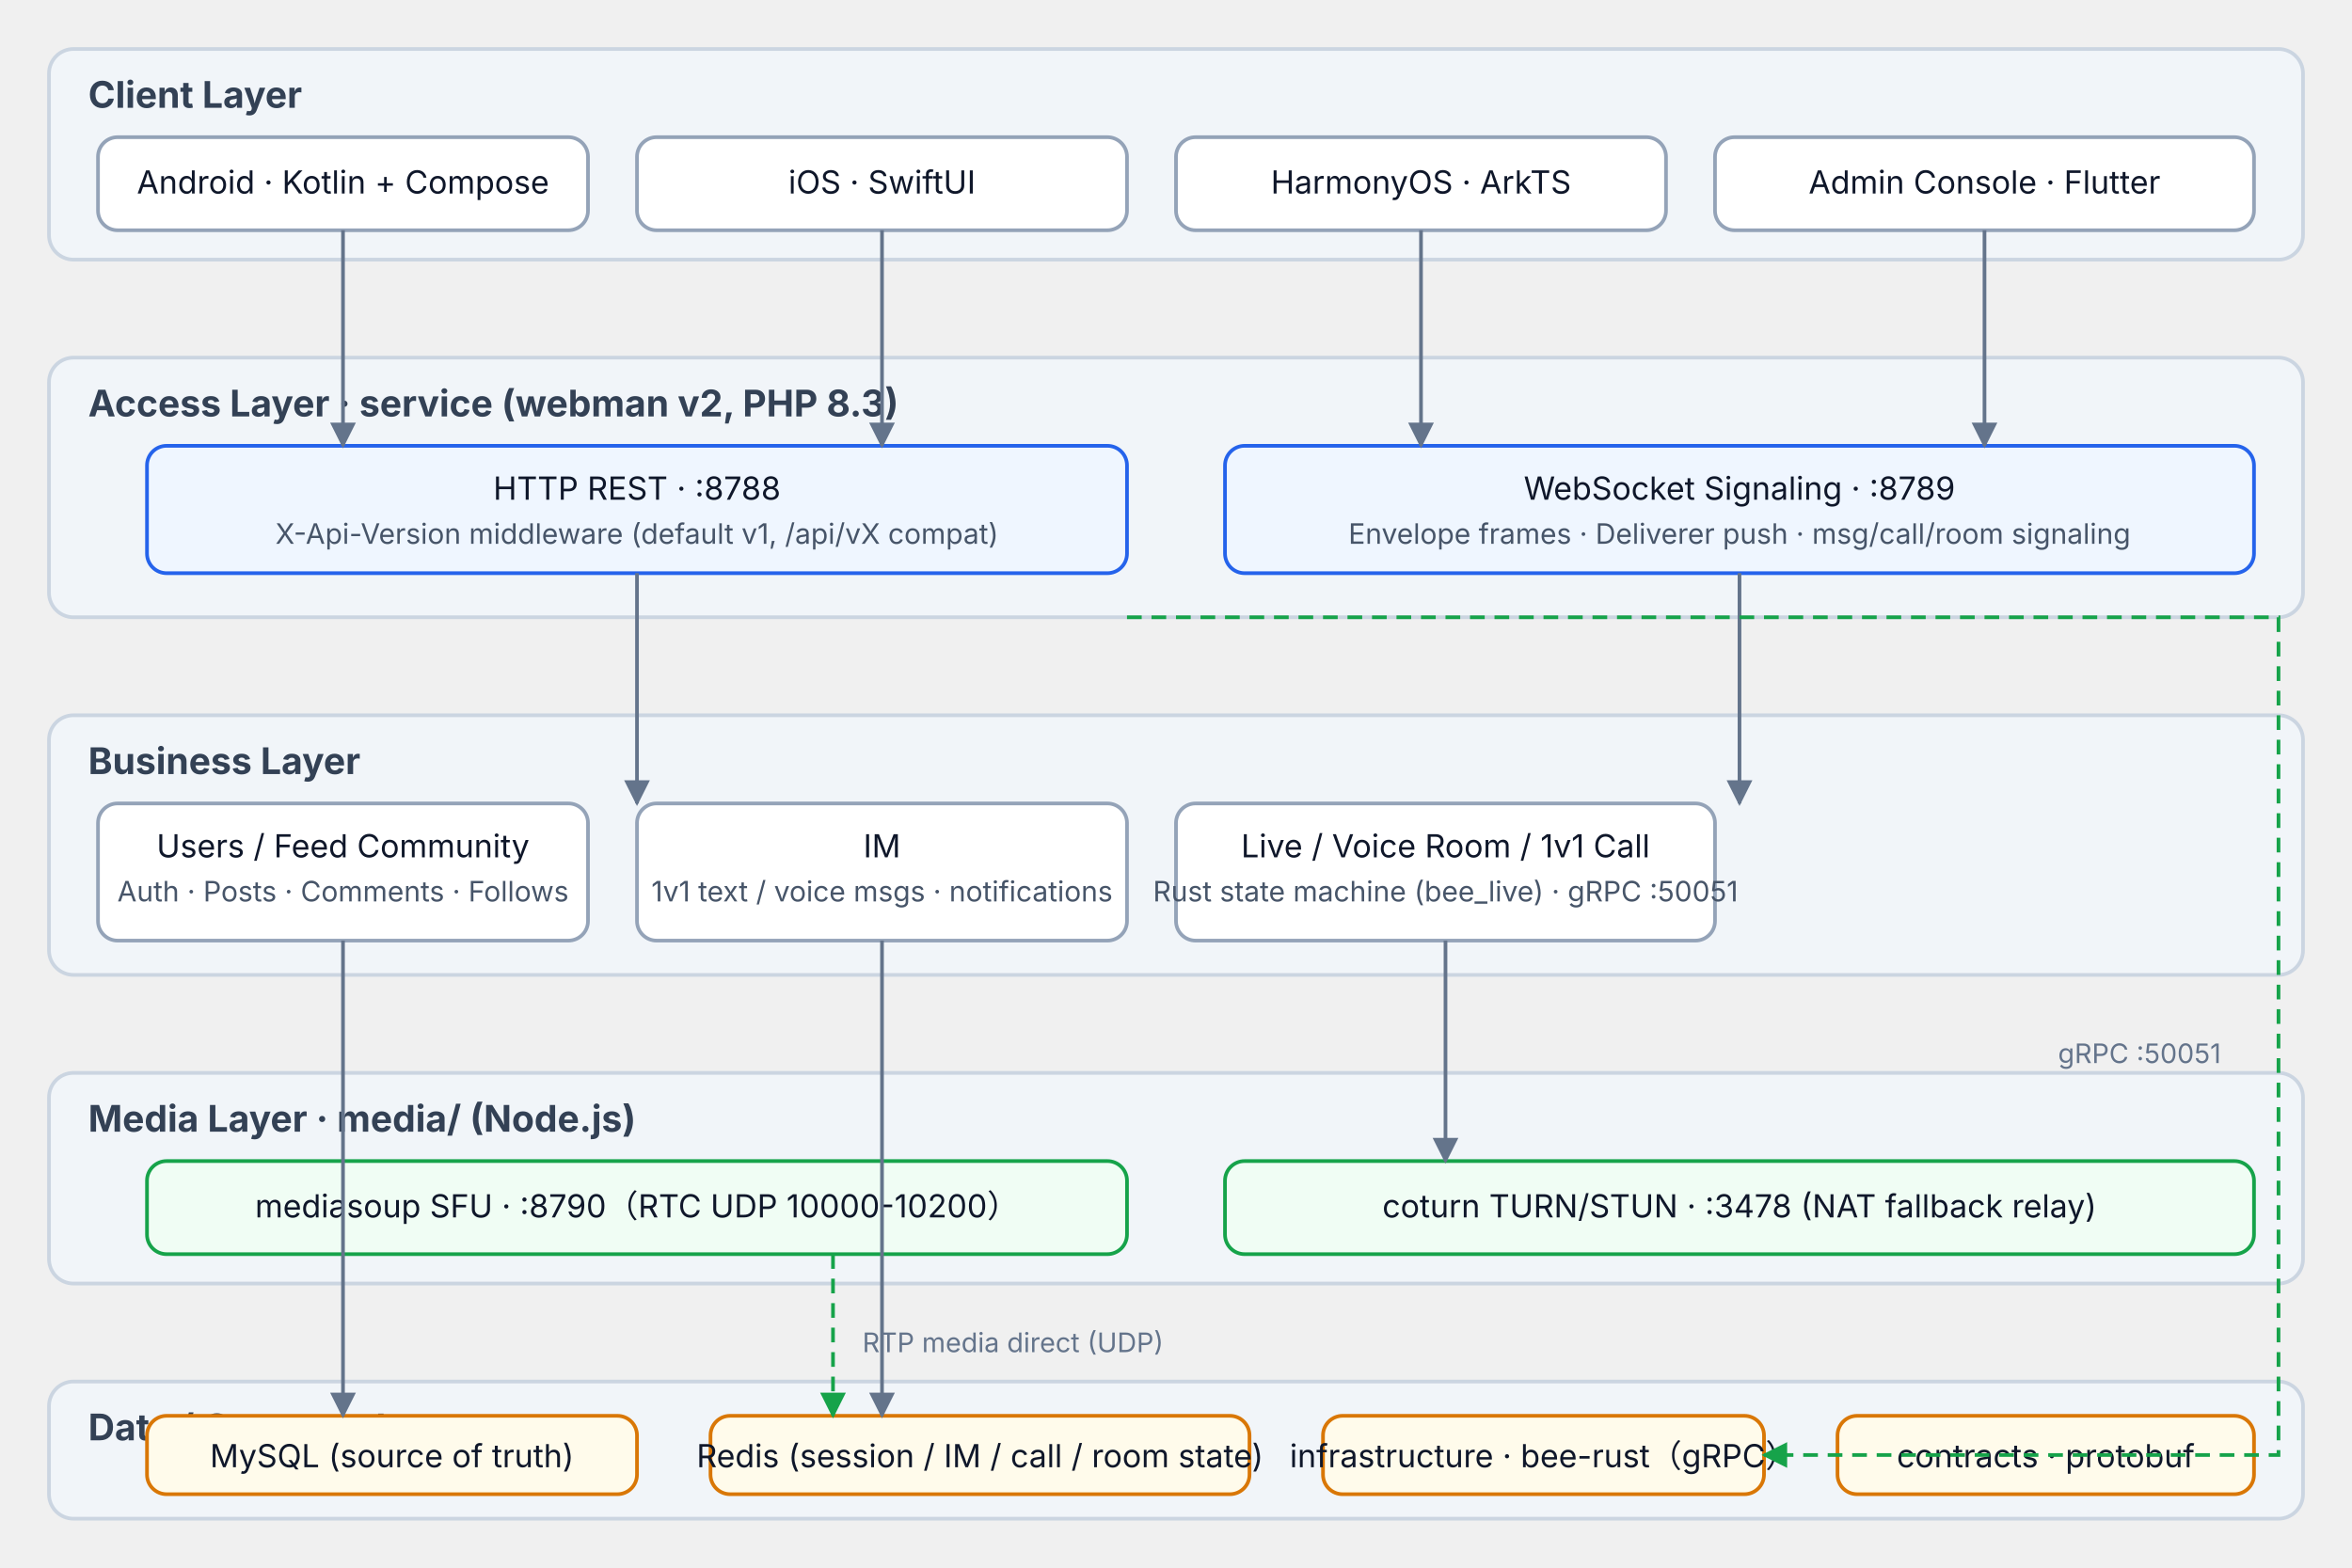
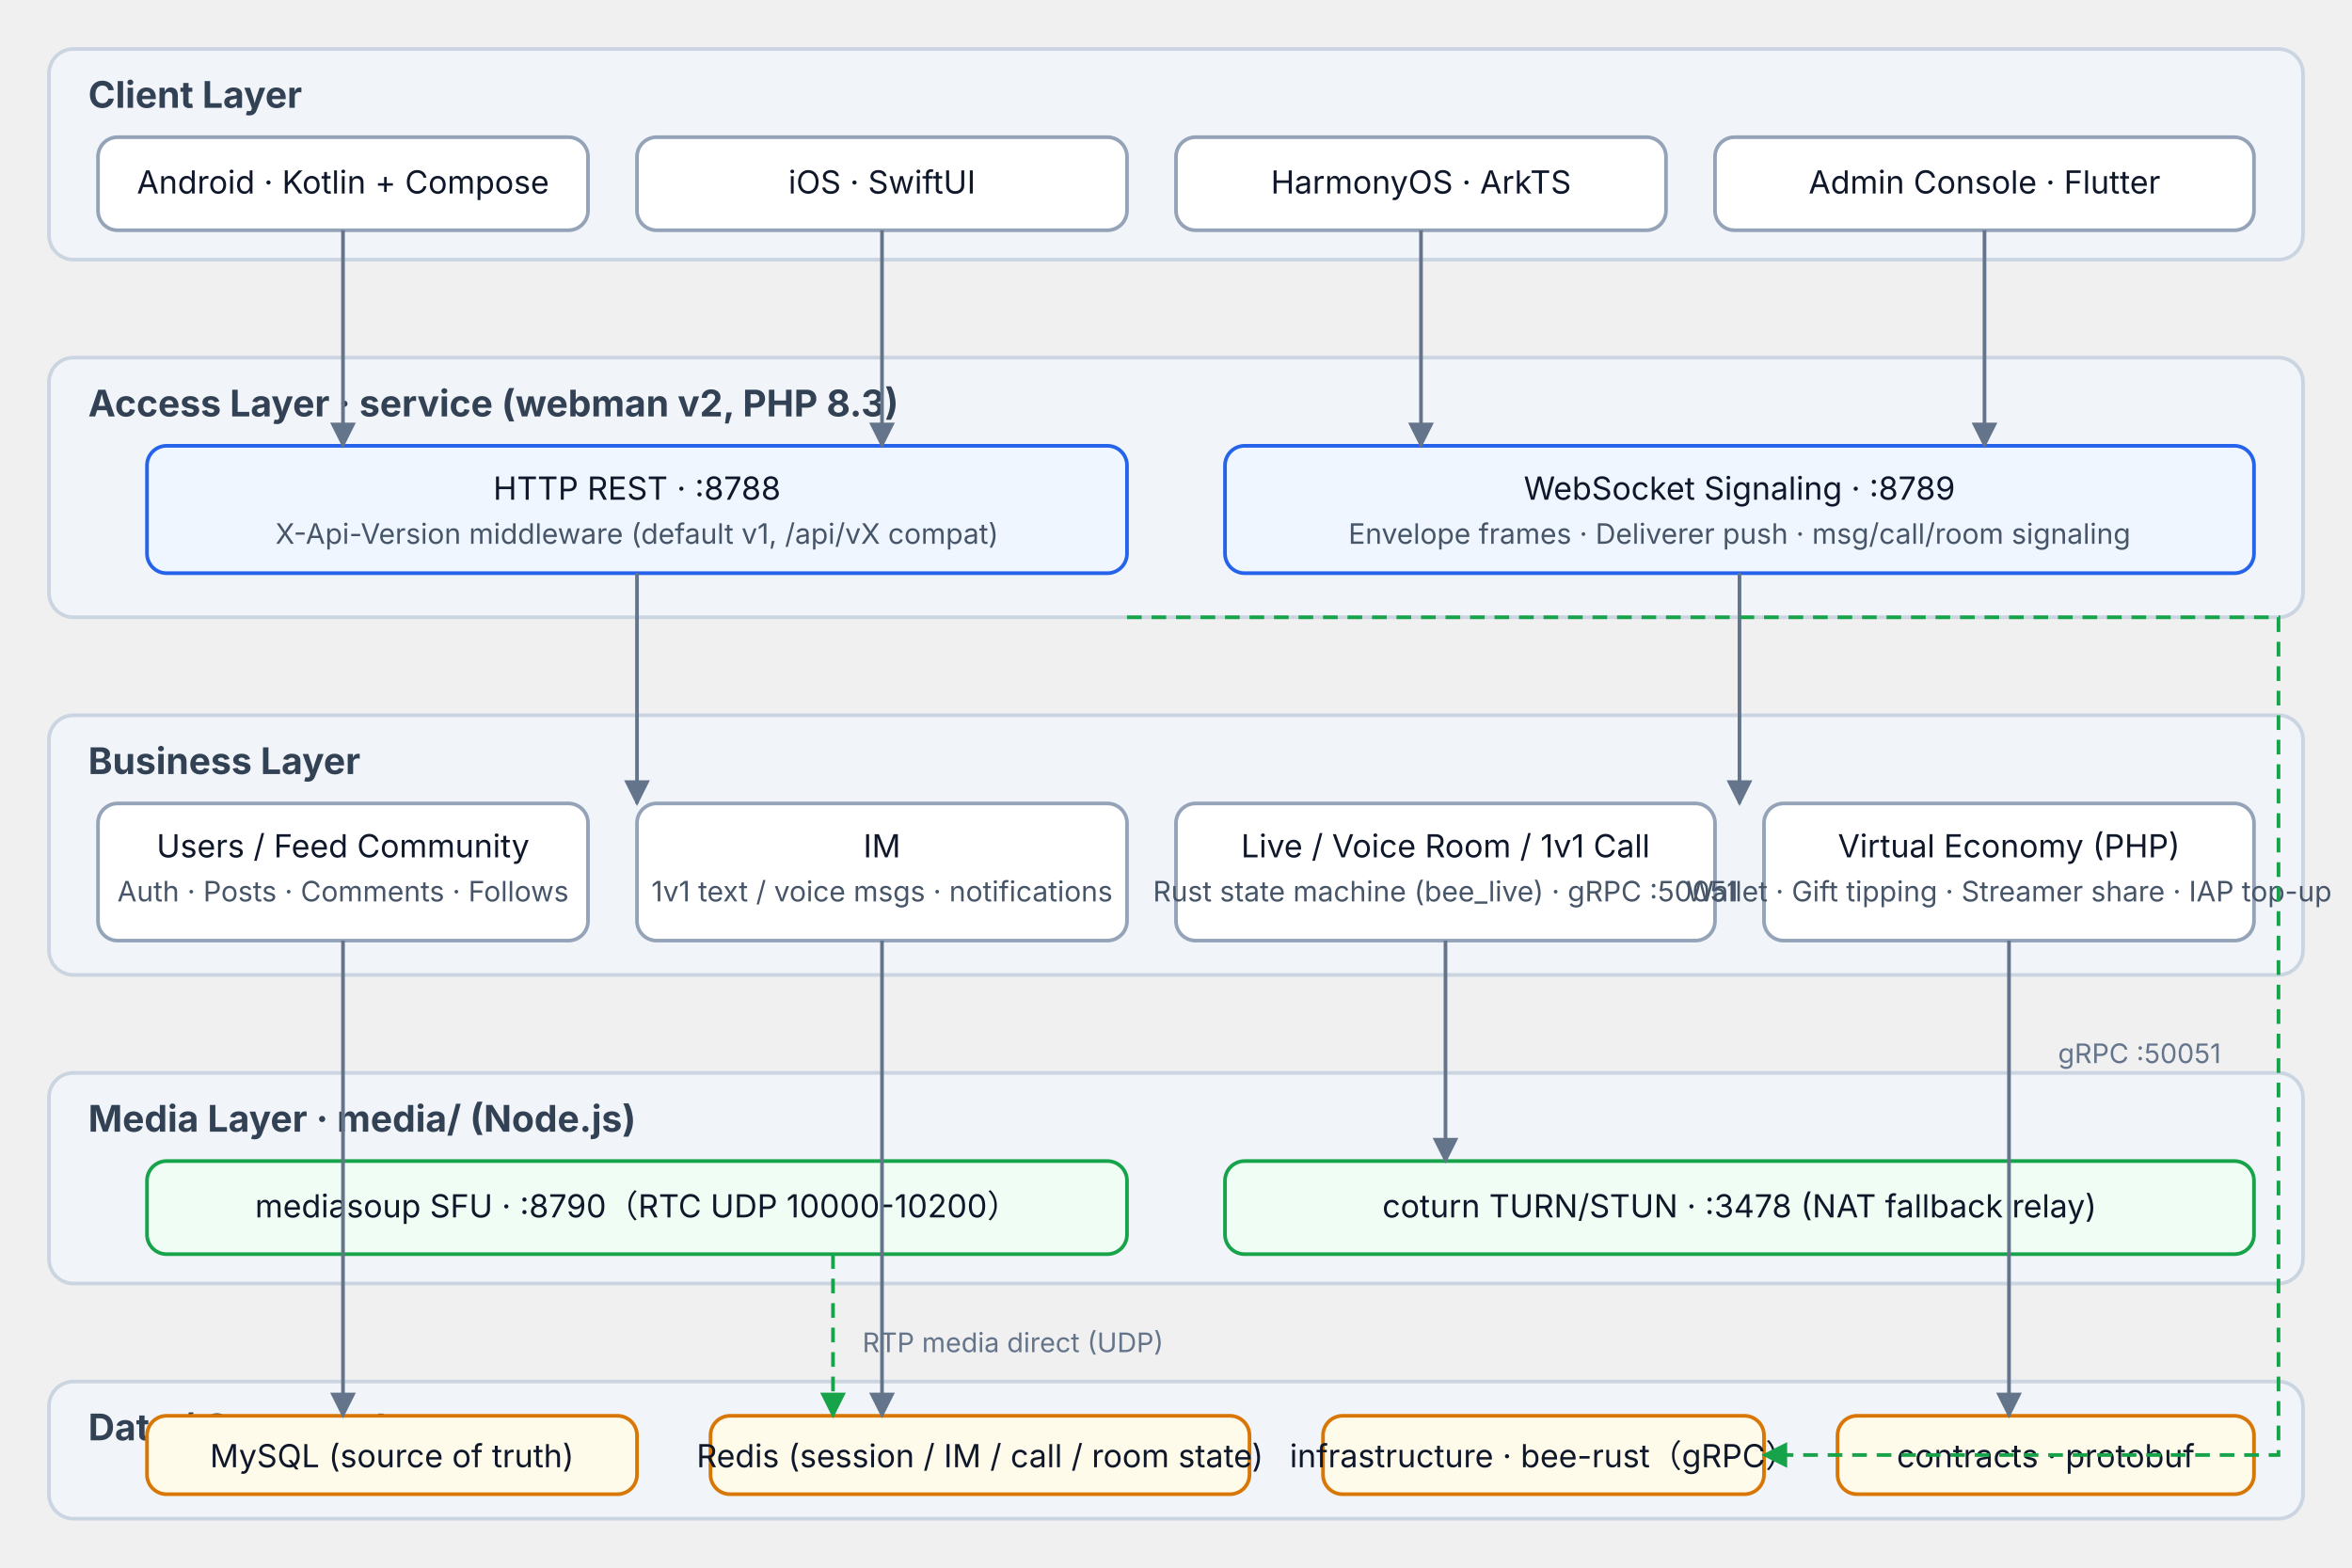
<svg xmlns="http://www.w3.org/2000/svg" viewBox="0 0 960 640" width="100%" font-family="system-ui, -apple-system, 'Segoe UI', 'PingFang SC', 'Microsoft YaHei', sans-serif">
  <defs>
    <marker id="arr" viewBox="0 0 10 10" refX="9" refY="5" markerWidth="7" markerHeight="7" orient="auto-start-reverse">
      <path d="M 0 0 L 10 5 L 0 10 z" fill="#64748b" />
    </marker>
    <marker id="arrg" viewBox="0 0 10 10" refX="9" refY="5" markerWidth="7" markerHeight="7" orient="auto-start-reverse">
      <path d="M 0 0 L 10 5 L 0 10 z" fill="#16a34a" />
    </marker>
  </defs>
  <style>
    .layer { fill: #f1f5f9; stroke: #cbd5e1; stroke-width: 1.5; rx: 10 }
    .box   { fill: #ffffff; stroke: #94a3b8; stroke-width: 1.5; rx: 8 }
    .boxb  { fill: #eff6ff; stroke: #2563eb; stroke-width: 1.5; rx: 8 }
    .boxg  { fill: #f0fdf4; stroke: #16a34a; stroke-width: 1.5; rx: 8 }
    .boxy  { fill: #fffbeb; stroke: #d97706; stroke-width: 1.5; rx: 8 }
    .lt    { font-size: 15px; font-weight: 700; fill: #334155 }
    .t     { font-size: 13px; fill: #0f172a; text-anchor: middle }
    .ts    { font-size: 11.5px; fill: #475569; text-anchor: middle }
    .edge  { stroke: #64748b; stroke-width: 1.5; fill: none; marker-end: url(#arr) }
    .edgeg { stroke: #16a34a; stroke-width: 1.5; fill: none; stroke-dasharray: 6 4; marker-end: url(#arrg) }
    .el    { font-size: 11px; fill: #64748b }
  </style>
  <g>
    <rect class="layer" x="20" y="20" width="920" height="86" />
    <text class="lt" x="36" y="44">Client Layer</text>
    <rect class="box" x="40" y="56" width="200" height="38" />
    <text class="t" x="140" y="79">Android · Kotlin + Compose</text>
    <rect class="box" x="260" y="56" width="200" height="38" />
    <text class="t" x="360" y="79">iOS · SwiftUI</text>
    <rect class="box" x="480" y="56" width="200" height="38" />
    <text class="t" x="580" y="79">HarmonyOS · ArkTS</text>
    <rect class="box" x="700" y="56" width="220" height="38" />
    <text class="t" x="810" y="79">Admin Console · Flutter</text>
  </g>
  <g>
    <rect class="layer" x="20" y="146" width="920" height="106" />
    <text class="lt" x="36" y="170">Access Layer · service (webman v2, PHP 8.3)</text>
    <rect class="boxb" x="60" y="182" width="400" height="52" />
    <text class="t" x="260" y="204">HTTP REST · :8788</text>
    <text class="ts" x="260" y="222">X-Api-Version middleware (default v1, /api/vX compat)</text>
    <rect class="boxb" x="500" y="182" width="420" height="52" />
    <text class="t" x="710" y="204">WebSocket Signaling · :8789</text>
    <text class="ts" x="710" y="222">Envelope frames · Deliverer push · msg/call/room signaling</text>
  </g>
  <g>
    <rect class="layer" x="20" y="292" width="920" height="106" />
    <text class="lt" x="36" y="316">Business Layer</text>
    <rect class="box" x="40" y="328" width="200" height="56" />
    <text class="t" x="140" y="350">Users / Feed Community</text>
    <text class="ts" x="140" y="368">Auth · Posts · Comments · Follows</text>
    <rect class="box" x="260" y="328" width="200" height="56" />
    <text class="t" x="360" y="350">IM</text>
    <text class="ts" x="360" y="368">1v1 text / voice msgs · notifications</text>
    <rect class="box" x="480" y="328" width="220" height="56" />
    <text class="t" x="590" y="350">Live / Voice Room / 1v1 Call</text>
    <text class="ts" x="590" y="368">Rust state machine (bee_live) · gRPC :50051</text>
+     <rect class="box" x="720" y="328" width="200" height="56" />
+     <text class="t" x="820" y="350">Virtual Economy (PHP)</text>
+     <text class="ts" x="820" y="368">Wallet · Gift tipping · Streamer share · IAP top-up</text>
  </g>
  <g>
    <rect class="layer" x="20" y="438" width="920" height="86" />
    <text class="lt" x="36" y="462">Media Layer · media/ (Node.js)</text>
    <rect class="boxg" x="60" y="474" width="400" height="38" />
    <text class="t" x="260" y="497">mediasoup SFU · :8790（RTC UDP 10000-10200）</text>
    <rect class="boxg" x="500" y="474" width="420" height="38" />
    <text class="t" x="710" y="497">coturn TURN/STUN · :3478 (NAT fallback relay)</text>
  </g>
  <g>
    <rect class="layer" x="20" y="564" width="920" height="56" />
    <text class="lt" x="36" y="588">Data / Compute Layer</text>
    <rect class="boxy" x="60" y="578" width="200" height="32" />
    <text class="t" x="160" y="599">MySQL (source of truth)</text>
    <rect class="boxy" x="290" y="578" width="220" height="32" />
    <text class="t" x="400" y="599">Redis (session / IM / call / room state)</text>
    <rect class="boxy" x="540" y="578" width="180" height="32" />
    <text class="t" x="630" y="599">infrastructure · bee-rust（gRPC）</text>
    <rect class="boxy" x="750" y="578" width="170" height="32" />
    <text class="t" x="835" y="599">contracts · protobuf</text>
  </g>
  <path class="edge" d="M 140 94 L 140 182" />
  <path class="edge" d="M 360 94 L 360 182" />
  <path class="edge" d="M 580 94 L 580 182" />
  <path class="edge" d="M 810 94 L 810 182" />
  <path class="edge" d="M 260 234 L 260 328" />
  <path class="edge" d="M 710 234 L 710 328" />
  <path class="edgeg" d="M 460 252 L 930 252 L 930 594 L 720 594" />
  <text class="el" x="840" y="434">gRPC :50051</text>
  <path class="edge" d="M 590 384 L 590 474" />
  <path class="edge" d="M 140 384 L 140 578" />
  <path class="edge" d="M 360 384 L 360 578" />
+   <path class="edge" d="M 820 384 L 820 578" />
  <path class="edgeg" d="M 340 512 L 340 578" />
  <text class="el" x="352" y="552">RTP media direct (UDP)</text>
</svg>
